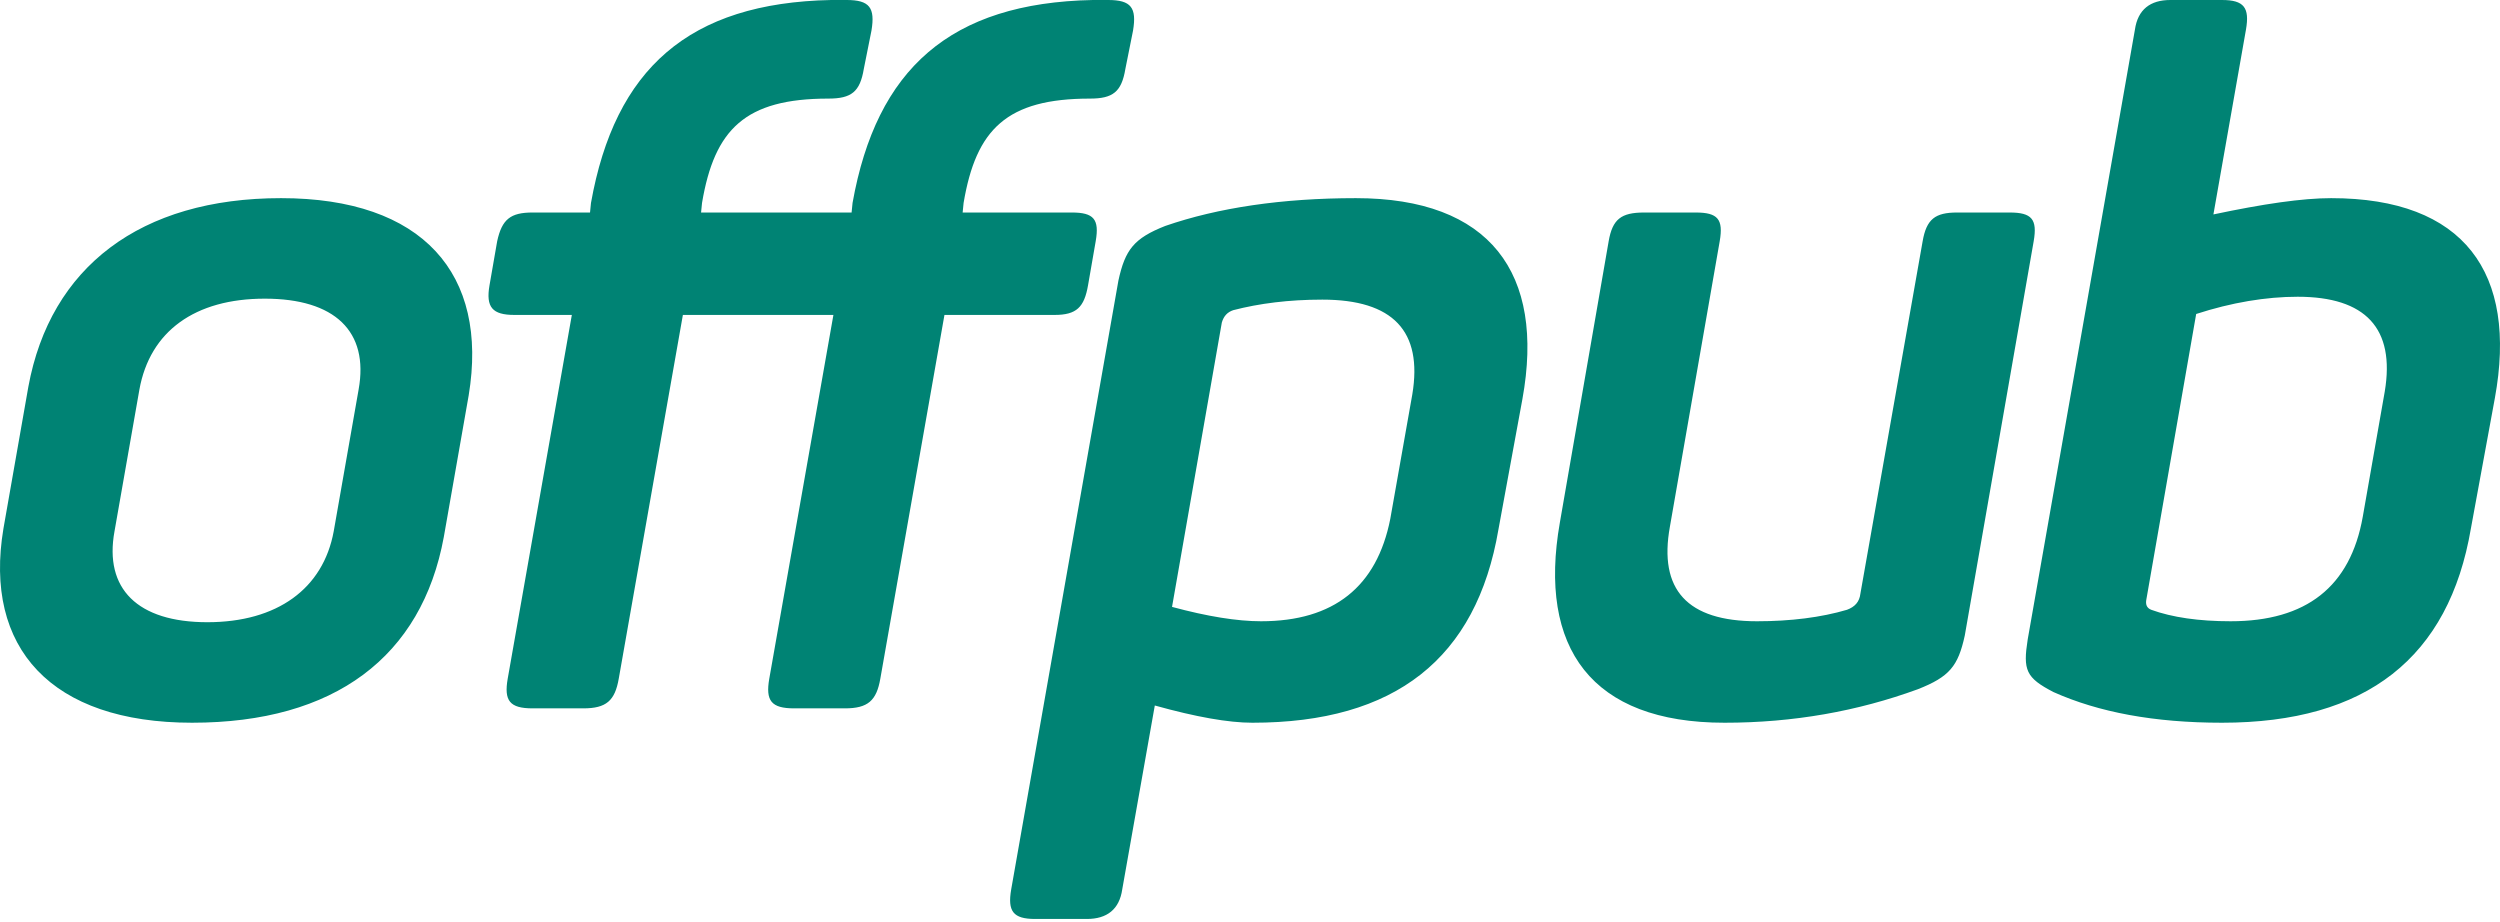
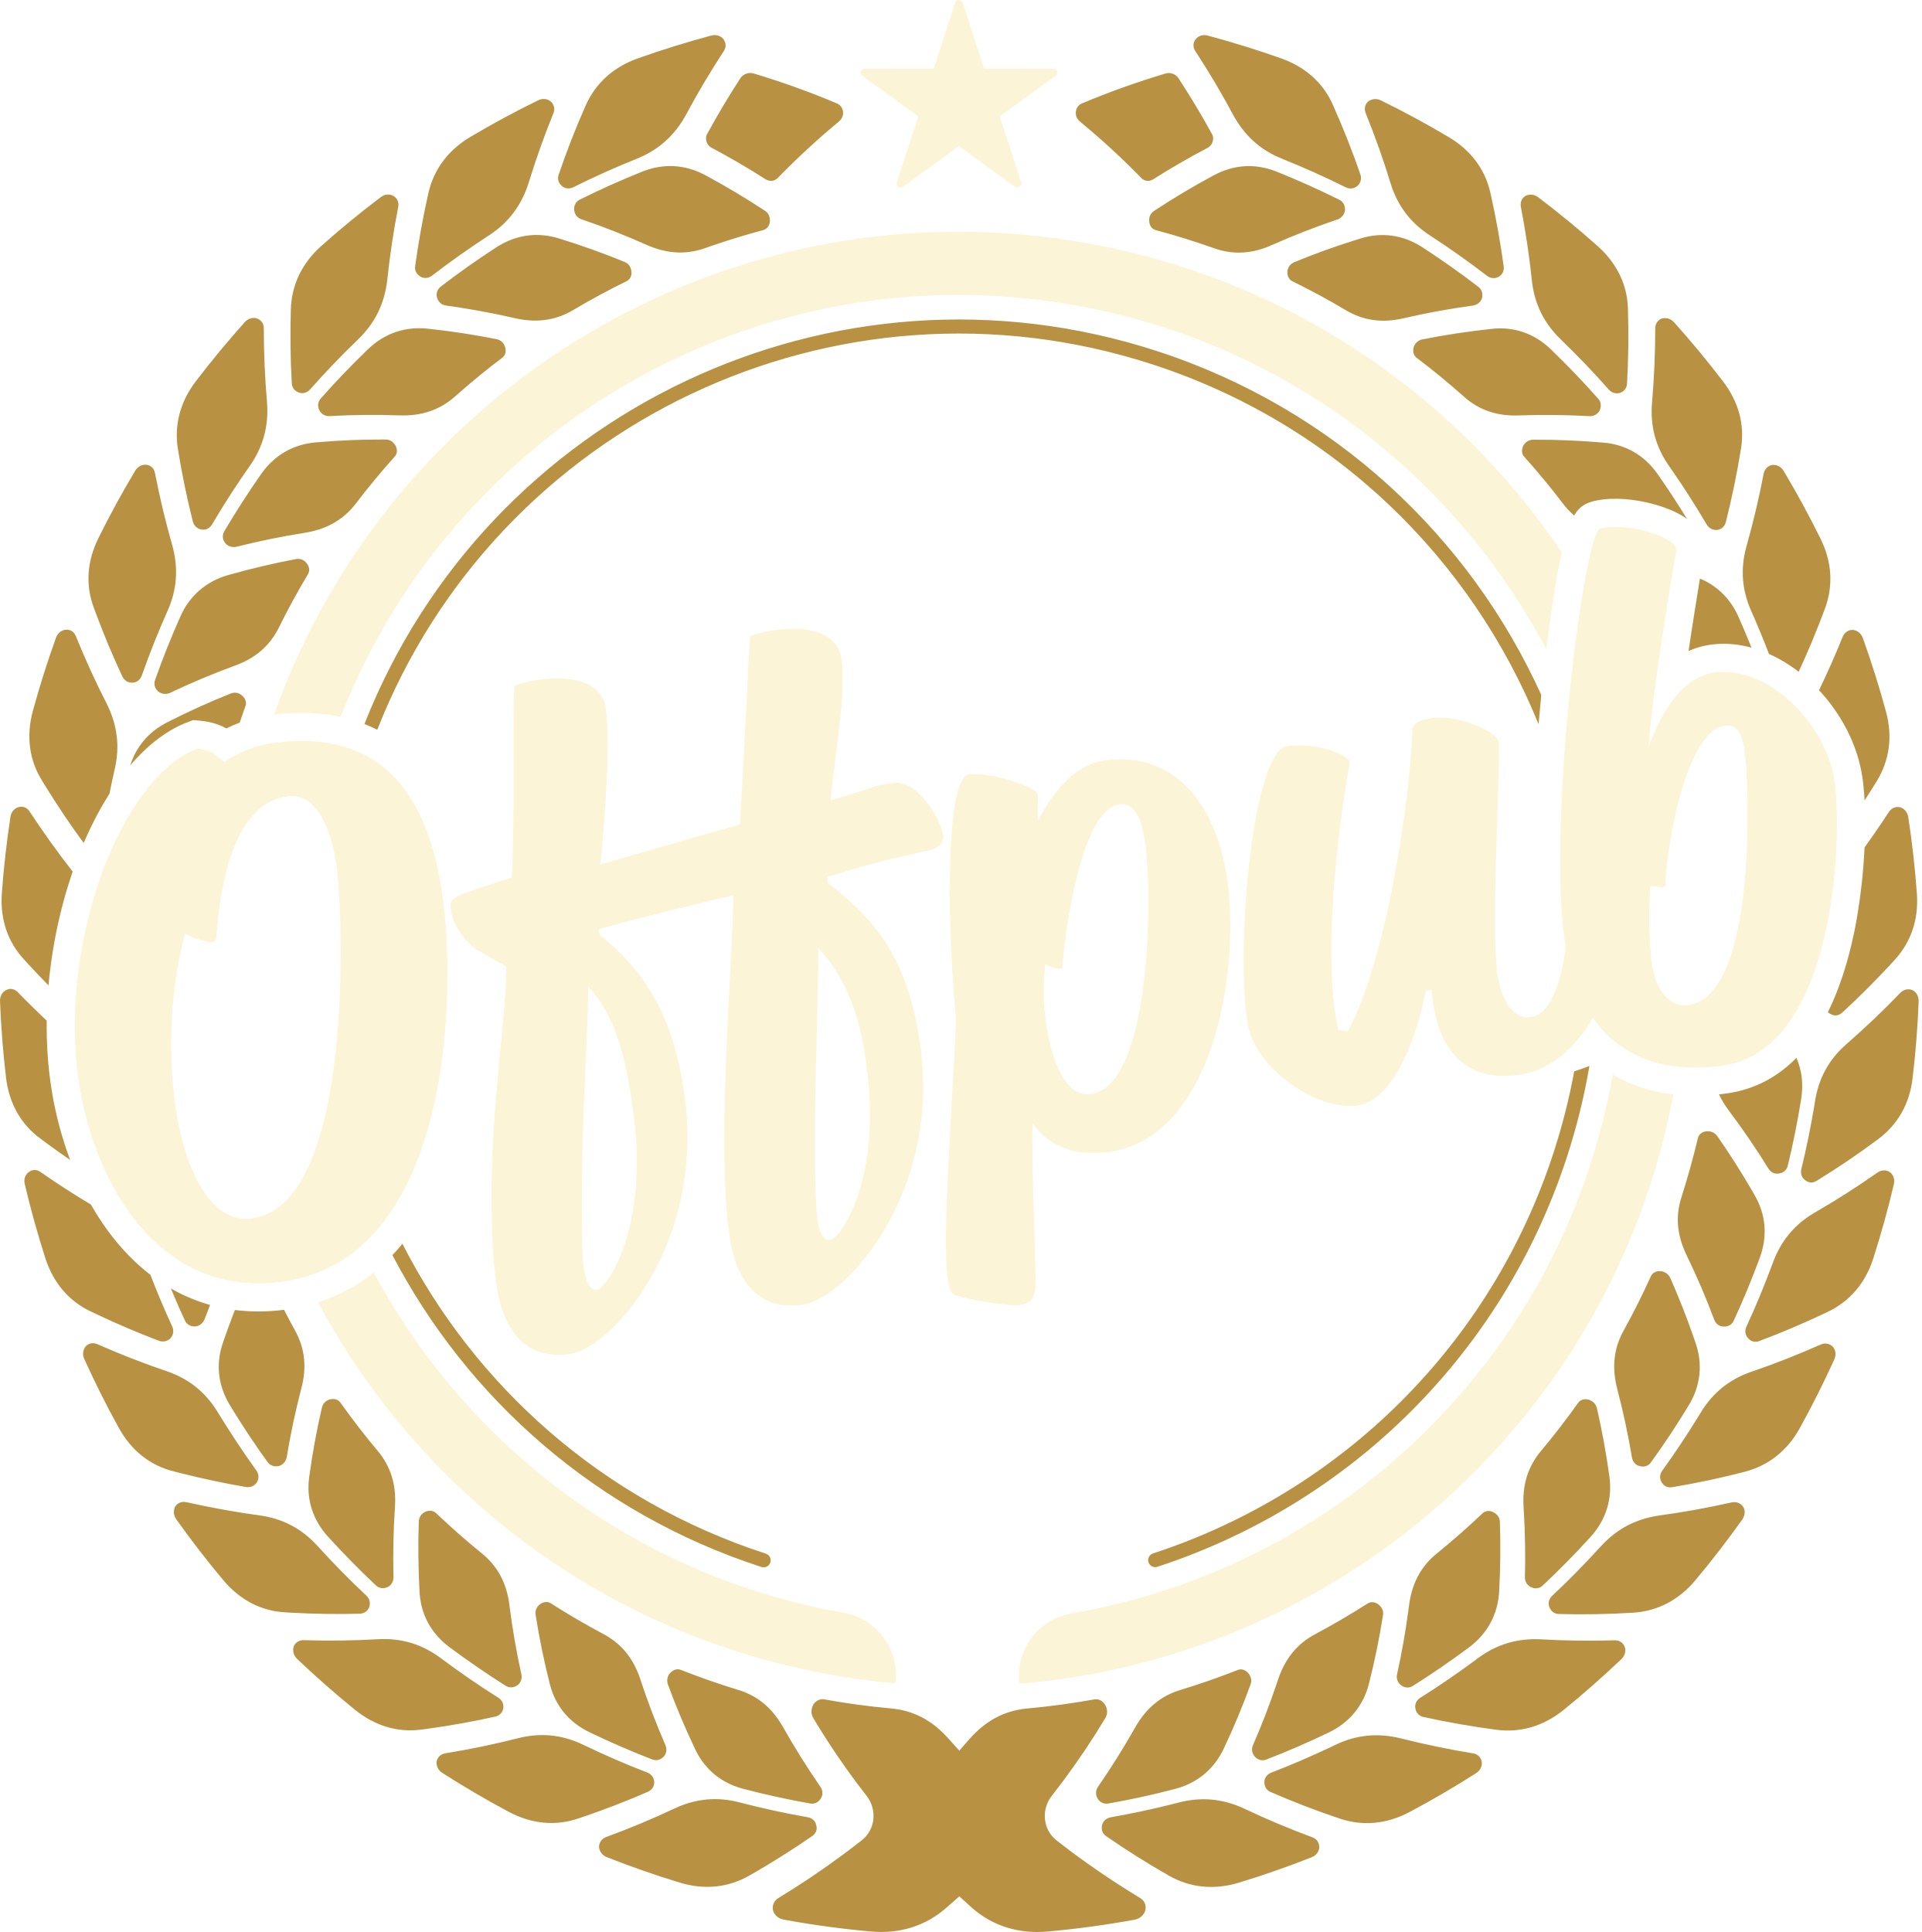
- <svg xmlns="http://www.w3.org/2000/svg" height="258" viewBox="0 0 700 258" width="700">
-   <path d="m757.693 371c-5.629 0-9.113 2.68-9.917 8.309l-30.02 170.736c-1.34 8.577-.536 10.721 7.237 14.742 12.597 5.629 28.143 8.577 47.174 8.577 40.473 0 63.523-18.226 69.688-54.41l6.701-36.452c6.433-35.112-8.577-56.019-45.833-56.019-8.041 0-19.03 1.608-32.968 4.557l9.113-51.73c1.072-6.165-.536-8.309-6.701-8.309zm53.874 144.737c-3.484 19.566-15.814 29.215-36.988 29.215-8.845 0-16.35-1.072-22.247-3.216-1.34-.536-1.608-1.608-1.34-2.948l13.938-79.873c9.917-3.216 19.566-4.825 28.411-4.825 19.03 0 27.339 8.845 24.391 26.535zm-113.578-85.234c-6.165 0-8.577 1.876-9.649 8.041l-17.422 98.636c-.268 2.412-1.608 3.752-3.752 4.557-7.237 2.144-15.814 3.216-25.195 3.216-19.566 0-27.607-8.845-24.391-26.535l13.938-79.873c1.072-6.165-.536-8.041-6.701-8.041h-14.474c-6.433 0-8.845 1.876-9.917 8.041l-13.67 78.801c-6.165 35.112 8.845 56.019 46.101 56.019 19.298 0 37.256-3.216 54.142-9.381 8.845-3.484 11.257-6.433 13.134-15.01l19.298-110.429c1.072-6.165-.536-8.041-6.701-8.041zm-221.695 3.752c-8.845 3.484-11.257 6.701-13.134 15.278l-30.02 170.468c-1.072 6.165.536 8.309 6.701 8.309h14.474c5.629 0 9.113-2.68 9.917-8.309l9.113-51.462c11.525 3.216 20.638 4.825 27.339 4.825 39.937 0 62.719-17.958 68.884-54.142l6.701-36.452c6.433-35.38-9.113-56.287-46.637-56.287-20.638 0-38.597 2.68-53.338 7.773zm62.987 82.018c-3.752 19.03-15.814 28.679-36.184 28.679-6.701 0-15.01-1.34-24.927-4.02l13.938-79.605c.536-1.876 1.608-2.948 3.216-3.484 7.237-1.876 15.546-2.948 24.927-2.948 19.834 0 28.143 8.845 25.195 26.535zm-150.835-85.77.268-2.68c6.701-37.524 27.339-56.019 67.276-56.823h4.289c6.433 0 8.041 2.144 6.969 8.577l-2.144 10.721c-1.072 6.433-3.484 8.309-9.917 8.309-23.319 0-31.896 8.577-35.38 29.215l-.268 2.68h30.556c6.165 0 7.773 1.876 6.701 8.041l-2.144 12.329c-1.072 6.165-3.216 8.309-9.381 8.309h-30.824l-17.958 101.852c-1.072 6.165-3.484 8.309-9.917 8.309h-14.206c-6.433 0-8.041-2.144-6.969-8.309l17.958-101.852h-42.148l-17.958 101.852c-1.072 6.165-3.484 8.309-9.917 8.309h-14.206c-6.433 0-8.041-2.144-6.969-8.309l17.958-101.852h-16.082c-6.165 0-8.041-2.144-6.969-8.309l2.144-12.329c1.34-6.165 3.752-8.041 9.917-8.041h16.082l.268-2.68c6.701-37.524 27.339-56.019 67.276-56.823h4.289c6.433 0 8.041 2.144 6.969 8.577l-2.144 10.721c-1.072 6.433-3.484 8.309-9.917 8.309-23.319 0-31.896 8.577-35.38 29.215l-.268 2.68zm-237.476 88.45c-5.629 33.504 13.402 54.41 52.802 54.41 39.937 0 64.328-18.494 70.492-51.998l6.969-39.669c5.629-34.04-12.866-55.214-52.534-55.214-39.401 0-64.596 19.298-70.76 52.802zm92.471.804c-2.948 16.082-15.814 25.463-35.38 25.463-19.566 0-28.947-9.381-25.999-25.463l6.969-39.669c2.948-16.35 15.546-25.463 35.112-25.463 19.566 0 29.215 9.113 26.267 25.463z" fill="#008374" fill-rule="evenodd" transform="translate(-150 -371)" />
+ <svg xmlns="http://www.w3.org/2000/svg" height="550" viewBox="0 0 547 550" width="547">
+   <g fill="none" fill-rule="evenodd">
+     <path d="m234.61 483.769c6.299 1.144 12.65 2.015 19.022 2.587 6.268.558 11.568 3.281 16.164 8.361l.343.385 2.946 3.272 2.873-3.279c4.575-5.185 9.814-8.014 16.039-8.68l.469-.046c6.378-.579 12.73-1.45 19.029-2.581 1.237-.233 2.394.379 3.093 1.53.718 1.157.772 2.621.08 3.764-3.463 5.777-7.271 11.486-11.394 17.07l-1.037 1.393-2.833 3.698c-2.969 3.798-2.622 9.356 1.168 12.517l.222.18 3.818 2.933c6.318 4.729 12.956 9.205 19.927 13.435 1.264.758 1.836 2.035 1.496 3.492-.353 1.363-1.51 2.414-3.119 2.714-8.194 1.49-16.428 2.614-24.735 3.352-8.177.736-15.511-1.591-21.259-6.55l-.357-.313-3.478-3.153-3.572 3.146c-5.806 5.181-13.269 7.622-21.629 6.857-8.281-.738-16.534-1.876-24.729-3.365-1.616-.299-2.773-1.35-3.113-2.714-.246-1.443.313-2.707 1.59-3.465 6.403-3.911 12.54-8.037 18.38-12.368l1.454-1.087 3.818-2.926c3.935-3.067 4.413-8.612 1.571-12.476l-.168-.221-2.827-3.698c-4.496-6.039-8.62-12.198-12.358-18.457-.685-1.144-.625-2.607.007-3.778.705-1.157 1.942-1.749 3.099-1.53zm119.526 31.08c6.285 2.986 12.79 5.727 19.507 8.214 1.277.466 1.922 1.563 1.91 2.84-.041 1.191-.906 2.321-2.116 2.8-6.817 2.694-13.734 5.121-20.731 7.243-7.083 2.155-13.927 1.457-19.966-1.995-6.199-3.538-12.145-7.283-17.851-11.234-1.064-.732-1.43-1.869-1.171-3.106.259-1.217 1.25-2.042 2.494-2.268 5.824-1.024 11.616-2.257 17.352-3.696l1.91-.487c6.438-1.683 12.544-1.137 18.663 1.689zm-143.516-1.729c6.385 1.669 12.843 3.079 19.348 4.217 1.25.226 2.142 1.031 2.394 2.261.366 1.25-.1 2.368-1.171 3.106-5.7 3.937-11.653 7.682-17.858 11.227-6.039 3.432-12.783 4.157-19.86 1.995-7.004-2.128-13.914-4.543-20.731-7.236-1.317-.519-2.068-1.616-2.215-2.833-.027-1.284.732-2.341 1.896-2.847 6.764-2.481 13.302-5.201 19.621-8.181 6.026-2.84 12.131-3.385 18.576-1.709zm188.058-18.264c6.744 1.709 13.655 3.139 20.718 4.303 1.324.213 2.195 1.157 2.414 2.414.173 1.177-.426 2.448-1.636 3.232-6.132 3.911-12.404 7.589-18.862 11.014-6.505 3.465-13.349 4.117-19.94 1.889-6.777-2.268-13.342-4.802-19.694-7.582-1.191-.505-1.749-1.556-1.749-2.813.013-1.264.831-2.235 1.935-2.667 5.531-2.137 10.997-4.484 16.38-7.017l1.791-.851c5.993-2.9 12.105-3.518 18.643-1.922zm-233.092 1.638.486.231c5.953 2.853 12.012 5.507 18.164 7.868 1.184.472 1.909 1.403 2.01 2.707.012 1.257-.653 2.268-1.843 2.793-5.822 2.548-11.824 4.873-17.994 6.985l-1.687.571c-6.505 2.261-13.349 1.616-19.873-1.849-6.458-3.439-12.763-7.15-18.929-11.087-1.197-.765-1.736-1.989-1.636-3.206.233-1.264 1.184-2.162 2.507-2.374 7.063-1.151 13.98-2.594 20.718-4.31 6.29-1.585 12.246-1.036 18.077 1.672zm189.728-20.228c.805.931 1.104 2.088.692 3.226-2.221 6.112-4.755 12.231-7.629 18.284-2.793 5.899-7.569 9.857-13.907 11.506-6.265 1.643-12.577 3.02-18.942 4.144-1.25.2-2.428-.319-3.053-1.403-.612-1.011-.638-2.281.067-3.319 3.831-5.54 7.349-11.174 10.562-16.86 3.126-5.554 7.349-9.059 12.923-10.748 5.52-1.669 10.974-3.585 16.348-5.693.964-.399 2.108-.073 2.94.865zm-161.494-.885c5.374 2.108 10.821 4.031 16.342 5.7 5.427 1.658 9.492 4.999 12.588 10.307l.249.435c3.212 5.693 6.731 11.313 10.555 16.854.712 1.044.785 2.335.067 3.332-.625 1.084-1.723 1.616-2.973 1.41-6.392-1.131-12.743-2.521-19.015-4.164-6.211-1.606-10.908-5.451-13.65-11.105l-.184-.388c-2.887-6.066-5.447-12.198-7.695-18.31-.346-1.111-.113-2.308.705-3.226.891-.911 1.975-1.257 3.013-.845zm198.587-18.623c.971.758 1.49 1.822 1.297 3.033-1.004 6.425-2.328 12.91-3.977 19.401-1.583 6.345-5.52 11.147-11.433 14-5.84 2.8-11.806 5.401-17.871 7.735-1.077.419-2.354.113-3.173-.825-.818-.858-1.077-2.122-.572-3.279 2.469-5.64 4.648-11.329 6.587-17.013l.523-1.55c2.002-6.052 5.454-10.309 10.602-13.043 5.075-2.7 10.036-5.607 14.885-8.706.931-.605 2.142-.525 3.133.246zm-235.566-.306c4.869 3.113 9.857 6.026 14.965 8.746 5.128 2.74 8.6 6.997 10.522 13.009 2.049 6.199 4.403 12.411 7.097 18.576.499 1.157.319 2.434-.486 3.299-.911.911-2.095 1.257-3.272.791-6.052-2.328-12.005-4.928-17.858-7.748-5.781-2.783-9.668-7.443-11.243-13.53l-.104-.417c-1.649-6.491-2.96-12.983-3.977-19.414-.206-1.197.246-2.308 1.237-3.079 1.051-.718 2.188-.845 3.119-.233zm281.691 10.223c6.95.406 14.007.492 21.177.286 1.324-.04 2.361.718 2.813 1.909.406 1.131.04 2.487-.984 3.478-5.274 5.008-10.728 9.817-16.382 14.406-5.74 4.649-12.311 6.585-19.215 5.667-7.063-.931-14.014-2.148-20.771-3.645-1.27-.286-2.035-1.197-2.255-2.448-.226-1.244.359-2.335 1.377-2.986 5.022-3.155 9.937-6.514 14.724-10.025l1.591-1.176c5.327-3.991 11.207-5.78 17.925-5.467zm-313.458 5.069.433.319c5.294 3.937 10.721 7.702 16.315 11.214 1.077.692 1.61 1.743 1.45 3.04-.219 1.237-1.064 2.095-2.328 2.381-6.213 1.378-12.559 2.521-19.015 3.414l-1.763.237c-6.811.964-13.402-.978-19.128-5.62-5.693-4.609-11.16-9.451-16.468-14.479-1.011-.991-1.31-2.275-.984-3.478.459-1.191 1.57-1.882 2.907-1.849 7.163.219 14.22.133 21.164-.273 6.471-.356 12.206 1.328 17.418 5.095zm300.036-41.257c1.104.552 1.822 1.503 1.862 2.72.226 6.505.166 13.129-.206 19.82-.353 6.525-3.306 11.985-8.54 15.923-5.221 3.871-10.562 7.569-16.069 11.021-.971.625-2.295.565-3.286-.2-.931-.692-1.457-1.862-1.171-3.093 1.335-6.03 2.385-12.026 3.191-17.978l.214-1.622c.784-6.152 3.257-10.911 7.574-14.546l.354-.292c4.463-3.625 8.793-7.429 12.963-11.393.805-.778 1.989-.931 3.113-.359zm-300.966.279c4.19 3.977 8.527 7.815 13.016 11.446 4.41 3.581 6.979 8.272 7.799 14.306l.063.492c.818 6.485 1.942 13.029 3.392 19.587.279 1.237-.153 2.461-1.111 3.159-1.064.718-2.301.831-3.352.146-5.507-3.459-10.848-7.163-16.056-11.034-5.125-3.843-8.049-9.162-8.444-15.434l-.023-.429c-.372-6.698-.432-13.322-.213-19.82.04-1.224.692-2.221 1.809-2.793 1.171-.505 2.301-.406 3.119.372zm372.132-1.749c.599 1.024.499 2.441-.326 3.592-4.237 5.933-8.653 11.699-13.342 17.273-4.729 5.647-10.835 8.819-17.785 9.225-7.103.432-14.147.559-21.07.366-1.297-.033-2.221-.785-2.687-1.955-.466-1.177-.08-2.388.778-3.206 4.809-4.496 9.431-9.225 13.874-14.107 4.483-4.922 9.923-7.795 16.574-8.773 6.884-.924 13.834-2.195 20.811-3.764 1.277-.206 2.481.273 3.173 1.35zm-443.199-1.377c6.997 1.57 13.934 2.833 20.831 3.764 6.598.905 12.012 3.771 16.488 8.7 4.436 4.889 9.072 9.611 13.874 14.12.931.878 1.244 2.022.851 3.266-.452 1.171-1.457 1.862-2.754 1.902-6.3.163-12.689.068-19.14-.275l-1.937-.11c-6.864-.346-12.963-3.498-17.712-9.152-4.702-5.6-9.158-11.393-13.408-17.353-.818-1.157-.851-2.481-.306-3.598.685-1.091 1.902-1.55 3.212-1.264zm399.135-29.185c1.204.326 2.035 1.204 2.361 2.328 1.457 6.332 2.654 12.85 3.572 19.494.898 6.465-.958 12.391-5.361 17.246-4.383 4.809-8.926 9.458-13.661 13.881-.851.811-2.135 1.004-3.266.439-1.064-.492-1.796-1.55-1.756-2.82.165-6.17.061-12.262-.28-18.255l-.099-1.632c-.412-6.358 1.21-11.599 4.955-16.076 3.698-4.403 7.21-8.979 10.555-13.661.638-.924 1.796-1.284 2.98-.944zm-355.298.851c3.352 4.702 6.884 9.298 10.602 13.721 3.643 4.355 5.272 9.441 4.941 15.52l-.032.509c-.439 6.518-.572 13.156-.412 19.887.033 1.257-.612 2.381-1.683 2.873-1.177.505-2.401.379-3.326-.492-4.742-4.443-9.278-9.099-13.655-13.887-4.296-4.751-6.16-10.526-5.355-16.757l.061-.436c.905-6.638 2.108-13.156 3.572-19.488.266-1.191 1.117-2.055 2.308-2.394 1.244-.273 2.328.027 2.98.944zm17.637-45.23c20.696 40.466 56.807 73.057 103.453 88.214 1.051.341 1.625 1.47 1.284 2.52s-1.47 1.625-2.52 1.284c-47.151-15.32-83.773-48.063-105.055-88.785.978-1.032 1.923-2.11 2.837-3.233zm337.916-50.621c-1.472 8.615-3.585 17.23-6.365 25.787-18.195 55.999-61.719 98.825-116.63 116.792-1.05.343-2.179-.229-2.523-1.279-.343-1.05.229-2.179 1.279-2.523 53.709-17.574 96.273-59.456 114.069-114.227 2.482-7.64 4.42-15.326 5.835-23.017l.782-.256.729-.244c1.17-.397 2.116-.743 2.824-1.035zm69.309 79.961c.805.898.971 2.295.399 3.592-3.04 6.664-6.312 13.209-9.857 19.607-3.532 6.372-8.912 10.635-15.67 12.371-6.884 1.789-13.768 3.246-20.612 4.383-1.21.208-2.276-.229-2.911-1.237l-.102-.173c-.678-1.077-.525-2.321.166-3.292 3.484-4.807 6.779-9.759 9.905-14.813l1.036-1.688c3.346-5.533 7.976-9.341 14.025-11.509l.507-.177c6.611-2.261 13.182-4.855 19.774-7.775 1.177-.452 2.481-.219 3.339.712zm-494.013-.738c6.551 2.887 13.129 5.447 19.714 7.682 6.141 2.097 10.834 5.805 14.251 11.248l.282.458c3.439 5.62 7.077 11.147 10.934 16.495.752 1.038.838 2.221.219 3.372-.672 1.064-1.782 1.543-3.02 1.41-6.228-1.064-12.489-2.398-18.782-3.986l-1.889-.484c-6.691-1.649-12.072-5.906-15.643-12.371-3.545-6.398-6.817-12.956-9.837-19.621-.592-1.29-.372-2.601.379-3.578.871-.944 2.162-1.164 3.392-.625zm444.728-20.821.206.01c1.217.106 2.208.798 2.747 1.842 2.408 5.469 4.654 11.111 6.662 16.916l.541 1.587c2.155 6.106 1.47 12.278-1.922 17.878-3.379 5.554-6.95 10.988-10.768 16.242-.665.951-1.909 1.39-3.113 1.044-1.191-.213-2.062-1.191-2.255-2.421-1.131-6.644-2.521-13.142-4.184-19.461-1.573-5.999-1.055-11.318 1.548-16.238l.222-.409c2.793-5.055 5.374-10.223 7.768-15.477.427-.967 1.388-1.537 2.547-1.514zm-391.638 11.014c1.011 1.975 2.056 3.935 3.131 5.876 2.82 5.101 3.419 10.555 1.756 16.654-1.649 6.338-3.04 12.856-4.13 19.514-.259 1.177-1.124 2.148-2.248 2.434-1.27.273-2.441-.1-3.179-1.117-3.811-5.261-7.396-10.688-10.755-16.235-3.315-5.486-4.045-11.512-2.058-17.475l.143-.416c.848-2.485 1.736-4.943 2.662-7.37l.702-1.814.838.1.357.039.783.076.812.066.759.05.565.03c1.01.049 2.03.068 3.06.059l.966-.017.303-.009.942-.038.501-.027.753-.048.85-.066.749-.069.771-.081zm457.204-39.138c.944.732 1.403 2.075 1.058 3.452-1.663 7.13-3.651 14.18-5.873 21.15-2.275 7.03-6.704 12.158-13.003 15.158-6.432 3.073-12.896 5.826-19.394 8.267-1.153.428-2.264.218-3.085-.665l-.134-.153c-.865-.918-.978-2.175-.479-3.252 2.78-5.986 5.281-12.105 7.569-18.29 2.239-6.083 6.04-10.705 11.555-14.002l.464-.272c6.026-3.492 12.025-7.309 17.911-11.446 1.077-.658 2.381-.685 3.412.053zm-526.503-.08c4.722 3.294 9.509 6.391 14.342 9.272l.551.954.491.825.493.807.527.84.553.855.531.799.573.837.546.775.543.751.535.72.635.83.244.312.572.717.455.557.479.573c.909 1.075 1.843 2.108 2.799 3.1l.229.236c.489.501.983.991 1.484 1.47l.88.825.277.253.366.329c.376.335.755.665 1.138.988l.785.652.685.549.544.423c1.909 4.951 3.965 9.855 6.196 14.677.525 1.151.386 2.335-.432 3.345-.871.905-2.049 1.177-3.232.811-5.957-2.262-11.902-4.786-17.821-7.589l-1.614-.771c-6.245-2.907-10.708-8.128-12.989-15.164-2.241-6.977-4.203-14.02-5.873-21.15-.315-1.304.098-2.495.946-3.228l.145-.118c1.011-.865 2.321-.831 3.419-.06zm477.239-10.329c3.398 4.861 6.637 9.926 9.706 15.194l.916 1.587c3.299 5.567 3.811 11.759 1.563 17.911-2.248 6.086-4.716 12.105-7.456 17.998-.472 1.064-1.603 1.729-2.853 1.63-1.204.013-2.241-.778-2.68-1.962-2.354-6.299-4.975-12.398-7.822-18.27-2.705-5.591-3.257-10.836-1.624-16.212l.141-.448c1.756-5.507 3.312-11.074 4.649-16.694.246-1.077 1.144-1.862 2.394-2.002 1.23-.126 2.335.353 3.066 1.27zm-440.144 43.474.408.231.929.508.432.228.497.256.614.306.714.343.087.041c.908.425 1.828.821 2.76 1.189l.905.347.765.277.686.236.875.285.676.208.803.233c-.547 1.38-1.081 2.772-1.602 4.174-.479 1.097-1.503 1.876-2.674 1.949-1.297.027-2.374-.565-2.893-1.703-1.093-2.357-2.144-4.734-3.156-7.128zm495.833-84.897c1.064.532 1.749 1.769 1.703 3.186-.286 7.29-.845 14.586-1.729 21.849-.851 7.329-4.237 13.209-9.797 17.359-5.74 4.27-11.56 8.214-17.472 11.839-1.033.655-2.168.666-3.139-.042l-.16-.125c-1.031-.732-1.377-1.955-1.104-3.106 1.395-5.77 2.606-11.595 3.591-17.454l.32-1.954c1.01-6.398 3.849-11.668 8.646-15.956l.393-.346c5.261-4.596 10.396-9.478 15.377-14.652.931-.858 2.215-1.124 3.372-.599zm-33.089 19.23c1.558 3.577 2.021 7.534 1.35 11.697-1.004 6.405-2.295 12.783-3.831 19.095-.273 1.131-1.257 2.002-2.481 2.142-1.197.253-2.348-.333-3.013-1.397-3.545-5.74-7.29-11.207-11.214-16.435-1.164-1.551-2.115-3.109-2.855-4.69l.847-.096.731-.092.677-.092c.438-.062.872-.131 1.302-.207.472-.084.939-.177 1.401-.279l.466-.106.748-.185.568-.152.592-.17.591-.182.793-.263.557-.198.823-.314.707-.29.494-.215.399-.18.517-.243.652-.323.749-.394.442-.244.644-.372.563-.341.678-.431.617-.413.389-.27.742-.538.485-.368.456-.359.446-.362.587-.496.485-.426.558-.509.528-.501.276-.269c.178-.176.355-.353.531-.533zm-506.31-18.658c2.697 2.776 5.437 5.469 8.215 8.077-.006.511-.01 1.021-.01 1.531l.002.889c.006.876.021 1.751.046 2.624.057 2.017.164 4.025.323 6.018l.129 1.492c.075.805.159 1.608.251 2.407.1.871.211 1.738.333 2.602.061.435.125.869.191 1.302l.147.93.168 1.008.125.714.291 1.56.198.991.233 1.111c.293 1.359.612 2.71.957 4.05l.396 1.493.257.922c.355 1.254.733 2.498 1.133 3.73l.439 1.32.312.902.396 1.106.358.966c-2.271-1.555-4.527-3.158-6.764-4.811l-1.674-1.249c-5.56-4.05-8.946-10.023-9.817-17.366-.865-7.263-1.43-14.552-1.716-21.842-.033-1.317.645-2.554 1.716-3.079 1.151-.638 2.434-.372 3.365.599zm535.874-52.65c1.157.326 2.055 1.41 2.275 2.807 1.104 7.23 1.922 14.493 2.454 21.782.525 7.369-1.676 13.768-6.352 18.889-4.815 5.268-9.777 10.243-14.872 14.938-.914.838-2.03 1.061-3.107.556l-.179-.091c-.322-.146-.598-.339-.828-.567l.451-.927.307-.653.539-1.188.304-.697.326-.769.223-.541.358-.89.353-.91c.362-.949.711-1.917 1.048-2.904l.413-1.236.245-.761.314-1.009c.162-.531.321-1.067.477-1.607l.342-1.214.222-.82.264-1.006c.148-.573.292-1.151.432-1.734.194-.802.38-1.613.559-2.432l.263-1.234.21-1.033.285-1.472.184-1.003.244-1.395.196-1.184c.431-2.675.793-5.386 1.087-8.086l.191-1.857c.185-1.897.336-3.783.454-5.643l.056-.928.071-1.323.022-.448c2.389-3.304 4.713-6.698 6.986-10.18.738-1.024 1.935-1.53 3.179-1.23zm-532.522 1.21c3.911 5.946 7.986 11.649 12.258 17.083l-.145.422c-.38 1.113-.747 2.238-1.1 3.373l-.326 1.064-.361 1.219-.322 1.123-.239.858-.216.797-.18.679c-.368 1.401-.715 2.813-1.04 4.236l-.268 1.194-.254 1.183-.134.643-.241 1.201-.16.826-.389 2.135-.217 1.281-.144.89c-.254 1.607-.48 3.222-.678 4.841l-.204 1.763-.129 1.234-.136 1.439c-1.878-1.908-3.736-3.858-5.572-5.85l-1.373-1.502c-4.682-5.022-6.871-11.526-6.338-18.882.519-7.29 1.357-14.559 2.454-21.789.206-1.304 1.104-2.388 2.261-2.707 1.27-.399 2.461.113 3.192 1.244zm13.162-49.929c2.694 6.644 5.62 13.076 8.799 19.261 3 6.019 3.758 12.025 2.281 18.51-.539 2.346-1.043 4.702-1.512 7.066-.567.891-1.123 1.803-1.668 2.734l-.651 1.132-.468.836-.568 1.043-.581 1.1-.53 1.033-.631 1.27-.507 1.053-.475 1.014-.352.769c-.306.676-.606 1.358-.901 2.046l-.135-.159c-3.768-5.133-7.368-10.496-10.811-16.078l-.935-1.528c-3.638-5.833-4.529-12.644-2.607-19.78 1.929-7.07 4.137-14.054 6.618-20.937.446-1.237 1.536-2.122 2.734-2.215 1.317-.153 2.394.579 2.9 1.829zm505.925-1.789c1.23.186 2.295.984 2.773 2.315 2.468 6.89 4.676 13.861 6.585 20.924 1.935 7.143 1.018 13.854-2.607 19.8-1.145 1.86-2.304 3.698-3.479 5.511-.033-.593-.07-1.174-.112-1.742-.065-.883-.141-1.736-.229-2.555l-.093-.827c-.05-.418-.103-.826-.159-1.224-.041-.295-.086-.589-.134-.883-.08-.489-.17-.977-.268-1.463l-.189-.882-.14-.6-.191-.759-.144-.535c-.097-.352-.199-.704-.305-1.054-.08-.264-.162-.527-.247-.789l-.192-.579-.213-.612-.296-.806-.249-.645-.166-.414-.252-.608-.292-.675-.287-.636-.263-.562-.273-.564-.249-.499-.306-.593-.35-.655-.36-.65-.425-.738-.6-.995-.484-.766-.333-.509-.453-.672-.448-.642-.204-.286c-.183-.254-.367-.505-.554-.755l-.309-.409-.313-.405c-.109-.14-.219-.279-.329-.417l-.522-.643-.656-.778-.331-.381-.524-.587-.529-.574c2.417-4.981 4.679-10.106 6.796-15.363.545-1.144 1.63-1.882 2.907-1.816zm-458.763 18.576.167.147c.958.791 1.317 1.935.958 2.913-.573 1.586-1.125 3.177-1.659 4.775l-.398.153-.65.259-.482.201-.684.297-.682.31-.673.32-.223.11-.245-.138-.368-.195c-1.853-.953-3.899-1.541-6.439-1.828l-.515-.053-1.873-.177-1.755.676-.783.315-.333.142-.56.249-.265.123-.396.189-.351.173-.472.242-.721.387-.328.184-.467.27-.298.177-.377.23c-.308.191-.614.387-.919.589l-.618.418-.661.466-.323.235-.498.373-.668.518-.284.227-.447.365-.282.235-.388.33-.301.262-.505.449-.619.568c-.358.334-.714.676-1.067 1.026l-.538.54-.4.412-.741.787-.589.647-.744.846-.228.266c1.734-5.464 5.334-9.622 10.573-12.292 5.959-3.04 11.992-5.766 18.031-8.174 1.07-.426 2.182-.286 3.085.459zm260.49-97.983c50.628 16.45 89.117 52.987 109.51 97.92-.281 2.796-.541 5.573-.778 8.324l-.008-.019c-19.067-46.976-57.969-85.527-109.96-102.42-90.02-29.249-186.459 17.097-220.619 104.035-1.177-.603-2.392-1.152-3.643-1.644 34.984-88.778 133.518-136.081 225.499-106.195zm-242.07 60.296.136.176c.791.951.905 2.142.372 3.046-2.96 4.955-5.74 10.023-8.287 15.204-2.587 5.228-6.731 8.806-12.69 10.921-6.139 2.261-12.291 4.829-18.383 7.729-1.111.459-2.401.306-3.286-.452-.978-.811-1.31-2.068-.898-3.252 2.162-6.126 4.576-12.151 7.21-18.091 2.64-5.913 7.329-9.983 13.601-11.772 6.452-1.829 12.89-3.345 19.288-4.556 1.127-.219 2.189.145 2.936 1.048zm-45.731-27.902.188.016c1.31.1 2.235 1.031 2.481 2.341 1.37 7.03 3.013 13.907 4.928 20.592 1.789 6.485 1.35 12.61-1.33 18.61-2.687 6.013-5.128 12.158-7.323 18.383-.432 1.204-1.377 2.035-2.64 2.095-1.257.06-2.288-.572-2.873-1.663-2.713-5.774-5.208-11.721-7.506-17.866l-.622-1.681c-2.448-6.418-2.029-13.289 1.257-19.913 3.239-6.565 6.757-12.983 10.509-19.261.636-1.059 1.798-1.711 2.931-1.653zm466.307 1.766c3.758 6.292 7.263 12.717 10.495 19.281 3.279 6.624 3.665 13.382 1.264 19.913-2.267 6.089-4.716 11.991-7.371 17.73l-.111.238c-.231-.177-.462-.352-.696-.524l-.555-.403-.667-.467-.706-.475-.638-.413-.56-.349-.6-.36-.741-.426-.698-.383-.714-.374-.531-.266-.843-.402-.511-.232c-1.566-4.105-3.246-8.17-5.036-12.189-2.634-5.921-3.121-11.88-1.46-18.085l.143-.518c1.882-6.718 3.538-13.615 4.875-20.678.313-1.237 1.23-2.148 2.507-2.341 1.23-.053 2.441.512 3.153 1.723zm-23.83 30.645c4.932 2.038 8.695 5.759 10.973 10.877 1.296 2.902 2.53 5.831 3.705 8.784l-.427-.114-.575-.143-.595-.137-.723-.15-.496-.093-.317-.055-.626-.098-.56-.076-.565-.066-.608-.059-.619-.046-.437-.025-.475-.019-.594-.013-.449-.001-.594.01-.26.008-.477.022-.597.039-.12.009c-.321.026-.643.058-.965.096l-.584.075-.398.059-.592.101c-1.572.288-3.079.729-4.523 1.318l-.539.228-.202.09.676-4.482.414-2.694.651-4.16 1.372-8.527zm-374.122-39.591c1.224 0 2.201.678 2.8 1.769.599 1.097.479 2.295-.213 3.059-3.871 4.317-7.569 8.773-11.067 13.369-3.538 4.629-8.294 7.363-14.592 8.367-6.465 1.011-12.963 2.341-19.488 3.984-1.184.239-2.401-.16-3.133-1.091-.805-.964-.898-2.255-.253-3.345 3.279-5.56 6.791-11.007 10.489-16.302 3.784-5.367 9.145-8.48 15.67-9.006 6.678-.585 13.275-.838 19.787-.805zm366.765-33.368c4.882 5.434 9.544 11.081 13.974 16.887 4.383 5.742 6.14 12.222 5.103 18.855l-.075.452c-1.131 7.03-2.567 13.927-4.27 20.645-.313 1.257-1.21 2.082-2.454 2.275-1.304.086-2.368-.459-2.993-1.556-3.029-5.112-6.225-10.132-9.588-15.022l-1.127-1.625c-3.818-5.441-5.414-11.38-4.849-18.004.585-6.937.911-13.987.911-21.15 0-1.344.718-2.421 1.935-2.853 1.21-.286 2.494.047 3.432 1.097zm-403.465-1.111c1.204.419 1.995 1.423 1.995 2.767 0 7.163.313 14.22.918 21.15.512 6.704-1.097 12.637-4.915 18.084-3.4 4.831-6.628 9.796-9.673 14.867l-1.008 1.694c-.632 1.111-1.736 1.743-2.986 1.55-1.257-.193-2.135-1.004-2.507-2.188-1.703-6.718-3.133-13.608-4.27-20.645-1.124-6.871.612-13.508 5.088-19.374 4.443-5.82 9.099-11.446 13.987-16.894.891-.978 2.241-1.383 3.372-1.011zm383.16 35.35c6.471.486 11.832 3.592 15.617 8.959 2.913 4.171 5.711 8.436 8.375 12.786l-.374-.262-.471-.312-.414-.259-.311-.187c-2.129-1.259-4.759-2.313-7.638-3.117-5.632-1.574-11.686-2.097-16.525-1.124l-.496.106-.646.156c-.675.176-1.274.396-1.81.659-.082.04-.162.081-.241.123-.794.423-1.447.946-2.01 1.562-.153.167-.299.341-.439.522-.13.168-.251.334-.368.505-.139.204-.274.416-.404.635-1.142-.977-2.188-2.093-3.145-3.347-3.505-4.603-7.196-9.072-11.054-13.369-.765-.838-.818-1.969-.273-3.133.599-1.084 1.623-1.716 2.84-1.716 6.511-.033 13.122.239 19.787.811zm-14.759-26.538c4.676 4.516 9.172 9.205 13.475 14.074.831.944.918 2.182.386 3.339-.532 1.051-1.676 1.669-2.92 1.603-6.718-.379-13.369-.432-19.9-.213-6.318.279-11.513-1.503-15.849-5.381-4.33-3.858-8.793-7.529-13.408-11.014-.898-.685-1.157-1.782-.858-3.013.386-1.191 1.277-1.989 2.468-2.228 6.392-1.277 12.93-2.261 19.594-2.986 6.432-.745 12.298 1.27 17.013 5.82zm-319.689-5.88c6.664.712 13.209 1.709 19.587 2.986 1.197.239 2.029 1.097 2.394 2.288.372 1.171.04 2.328-.785 2.966-4.109 3.098-8.097 6.338-11.959 9.715l-1.443 1.273c-4.356 3.891-9.558 5.673-15.943 5.447-6.518-.233-13.156-.173-19.887.206-1.244.073-2.328-.625-2.867-1.663-.592-1.104-.432-2.408.399-3.345 4.29-4.855 8.753-9.511 13.415-14 4.722-4.556 10.588-6.571 17.087-5.873zm316.077-37.419c5.82 4.423 11.493 9.052 16.94 13.921 5.385 4.819 8.34 10.833 8.587 17.533l.013.458c.219 7.123.133 14.147-.259 21.077-.067 1.304-.791 2.275-1.962 2.687-1.27.353-2.394.013-3.246-.944-4.363-4.942-8.939-9.717-13.694-14.293-4.646-4.504-7.347-9.839-8.127-16.226l-.061-.535c-.725-6.91-1.776-13.907-3.126-20.924-.259-1.33.246-2.534 1.35-3.173 1.131-.519 2.454-.432 3.585.419zm-325.961-.426c1.111.638 1.696 1.789 1.437 3.113-1.363 7.023-2.401 14-3.133 20.911-.778 6.691-3.485 12.211-8.267 16.834-4.729 4.549-9.292 9.292-13.641 14.213-.845.958-2.035 1.37-3.232.951-1.184-.426-1.962-1.33-2.029-2.627-.392-6.924-.486-13.947-.266-21.077.206-6.957 3.173-13.136 8.68-18.044 5.467-4.869 11.121-9.504 16.953-13.914 1.038-.798 2.441-.944 3.498-.359zm293.005 14.679c5.447 3.532 10.755 7.29 15.916 11.247.998.758 1.324 1.949 1.024 3.199-.339 1.124-1.33 1.955-2.574 2.128-6.671.918-13.196 2.102-19.561 3.578-6.159 1.477-11.586.725-16.594-2.241-4.968-2.966-10.063-5.707-15.244-8.254-.998-.492-1.483-1.516-1.417-2.78.146-1.244.871-2.208 2.002-2.667 5.511-2.28 11.191-4.331 17.043-6.174l1.6-.497c6.152-1.975 12.298-1.104 17.805 2.461zm-245.743-2.507c6.405 1.969 12.617 4.197 18.65 6.684 1.131.452 1.769 1.457 1.909 2.7.14 1.224-.406 2.288-1.337 2.74-5.201 2.534-10.263 5.288-15.251 8.241-5.008 2.973-10.449 3.725-16.668 2.295-6.365-1.477-12.876-2.66-19.554-3.592-1.25-.16-2.182-1.058-2.501-2.182-.379-1.197.02-2.428 1.038-3.199 5.115-3.937 10.402-7.675 15.823-11.187 5.507-3.565 11.653-4.443 17.891-2.501zm233.924-39.314c6.571 3.206 13.003 6.704 19.275 10.429 6.224 3.687 10.279 9.047 11.811 15.575l.101.447c1.576 6.957 2.807 13.887 3.751 20.745.173 1.297-.346 2.381-1.423 3.026-1.171.572-2.341.466-3.352-.319-5.248-4.024-10.628-7.842-16.162-11.433-5.594-3.618-9.311-8.52-11.26-14.878-2.029-6.651-4.39-13.315-7.077-19.953-.499-1.244-.239-2.521.725-3.365 1.011-.725 2.328-.905 3.612-.273zm-236.371.273c.951.845 1.31 2.082.811 3.326-2.694 6.624-5.048 13.302-7.097 19.94-1.988 6.243-5.54 11.054-10.895 14.637l-.438.288c-5.507 3.578-10.881 7.383-16.082 11.373-1.011.778-2.268.958-3.359.313-1.084-.645-1.676-1.683-1.51-2.953.958-6.871 2.188-13.794 3.764-20.751 1.53-6.784 5.627-12.311 11.985-16.069 6.292-3.731 12.723-7.216 19.315-10.429 1.171-.579 2.581-.439 3.505.326zm206.741 20.026c6.026 2.421 11.965 5.088 17.772 7.975 1.131.565 1.676 1.676 1.623 2.96-.106 1.164-.938 2.175-2.042 2.621-6.392 2.162-12.597 4.569-18.59 7.236-5.585 2.55-10.924 2.908-16.256 1.125l-.444-.154c-5.434-1.935-10.954-3.651-16.528-5.141-1.03-.27-1.687-1.104-1.835-2.238l-.021-.203c-.166-1.264.353-2.354 1.363-3.02 5.427-3.592 11.107-6.984 17.007-10.143 5.753-3.099 11.872-3.459 17.951-1.018zm-162.698.991c5.906 3.166 11.586 6.565 17.013 10.149 1.018.658 1.45 1.776 1.357 3.013-.1 1.237-.838 2.182-1.929 2.468-4.931 1.324-9.824 2.817-14.654 4.482l-1.808.633c-5.48 1.955-10.961 1.636-16.781-.944-5.959-2.674-12.138-5.108-18.51-7.27-1.184-.412-1.929-1.47-2.022-2.627-.14-1.244.486-2.394 1.53-2.92 5.813-2.9 11.739-5.554 17.765-7.975 6.079-2.441 12.291-2.115 18.038.991zm143.031-39.747c7.063 1.896 14.067 4.064 20.964 6.518 6.796 2.426 11.818 6.899 14.574 13.028l.184.42c2.907 6.538 5.507 13.103 7.762 19.674.333 1.191.033 2.354-.918 3.206-1.031.791-2.208.898-3.352.319-5.906-2.94-11.939-5.647-18.064-8.101-6.172-2.487-10.655-6.545-13.901-12.437-3.266-6.152-6.877-12.225-10.795-18.224-.732-1.124-.718-2.421.153-3.425.752-.924 2.015-1.344 3.392-.978zm-137.923.951c.785 1.031.898 2.301.166 3.425-3.917 6.006-7.522 12.078-10.808 18.211-3.226 5.899-7.808 9.99-13.987 12.477-6.132 2.454-12.158 5.161-18.058 8.101-1.064.532-2.328.472-3.272-.372-.944-.838-1.33-1.969-.905-3.186 2.235-6.571 4.775-13.122 7.669-19.654 2.807-6.372 7.888-10.981 14.852-13.462 6.884-2.441 13.834-4.609 20.878-6.491 1.363-.366 2.727.033 3.465.951zm129.529 11.101c3.419 5.234 6.598 10.522 9.524 15.849.452.712.499 1.496.259 2.275-.259.858-.718 1.39-1.496 1.809-5.327 2.8-10.449 5.78-15.404 8.906-1.137.732-2.494.612-3.405-.346-5.441-5.587-11.307-10.994-17.565-16.149-.805-.752-1.217-1.723-1.064-2.8.146-1.077.791-1.896 1.782-2.308 7.595-3.192 15.51-6.039 23.704-8.48 1.39-.419 2.86.1 3.665 1.244zm-120.863-1.264c8.174 2.461 16.056 5.301 23.618 8.5.971.412 1.643 1.23 1.796 2.308.146 1.077-.273 2.049-1.084 2.8-5.775 4.786-11.216 9.779-16.31 14.931l-1.169 1.192c-.898.971-2.328 1.104-3.485.372-4.908-3.133-10.03-6.126-15.317-8.932-.791-.426-1.217-.951-1.49-1.809-.233-.785-.2-1.563.259-2.261 2.893-5.327 6.039-10.615 9.438-15.836.811-1.144 2.368-1.689 3.745-1.264z" fill="#b99142" />
+     <path d="m459.117 305.883c5.068 3.046 10.86 4.951 17.256 5.688-17.662 93.263-95.559 160.273-186.179 167.764-1.2-9.397 5.122-18.163 14.477-19.948l2.665-.476c76.096-14.056 136.744-73.492 151.362-150.746zm-352.734 56.352c26.183 48.808 73.467 85.681 132.019 96.571l1.778.322.331.062c9.352 1.827 15.637 10.628 14.388 20.024-5.926-.521-11.878-1.307-17.845-2.359-65.019-11.465-117.561-52.115-146.529-106.102 5.797-1.852 10.996-4.659 15.623-8.328zm119.764-183.218c7.581.084 12.613 2.885 13.407 8.534 1.38 9.822-1.778 26.619-3.126 40.299l3.323-.947.913-.27 1.283-.388.863-.267.856-.271c5.417-1.736 5.189-2.057 10.665-2.826 6.873-.966 13.28 10.099 14.121 14.696l.058.363.015.18.003.122-.004.145-.013.168c-.103.999-.772 2.799-4.118 3.556l-10.553 2.392-1.546.37-1.597.397-.965.248-1.354.358c-2.448.656-5.339 1.482-9.202 2.641l-3.771 1.143.225 1.604c15.374 11.944 23.134 23.526 26.346 46.378 5.86 41.694-20.947 72.035-33.575 73.809-.994.14-1.951.214-2.87.226l-.343.001c-10.349-.045-15.888-8.141-17.554-19.998-.697-4.961-1.152-10.643-1.3-16.584l-.091-4.316c-.487-27.966 2.436-60.883 2.498-75.942l-6.45 1.552-5.31 1.295-4.973 1.228-4.154 1.039-3.068.776c-4.39 1.117-8.576 2.21-12.263 3.214l-2.077.571.225 1.604c15.402 12.144 21.552 26.815 24.2 45.657 5.86 41.694-20.345 71.95-32.773 73.697-.994.14-1.951.214-2.87.227h-.343c-10.349-.045-15.888-8.141-17.554-19.998-.761-5.412-1.233-11.683-1.333-18.21-.835-28.819 4.026-56.463 4.142-71.561l.002-.77-7.776-4.426c-3.774-2.127-7.369-7.345-7.904-11.154l-.195-1.346-.025-.248c-.219-2.601 1.46-2.979 17.448-8.186l.097-1.988.077-1.871.045-1.258.059-1.921.065-2.65c.359-16.743-.161-36.553.382-44.786l.446-.181.247-.094.313-.113.601-.204c1.181-.384 2.95-.867 5.096-1.168 10.824-1.521 18.347 1.101 19.333 8.117 1.38 9.822-.184 30.687-1.532 44.368l3.523-.985 3.642-1.034 8.138-2.34 11.919-3.442 6.136-1.749c2.354-.664 4.503-1.26 6.345-1.753l.375-6.126.41-7.323.647-12.5.847-16.852c.23-4.43.438-8.167.62-10.753l.446-.181.545-.201.386-.133.472-.153.533-.162c1.126-.33 2.602-.687 4.32-.929 1.968-.277 3.827-.417 5.557-.417zm123.445 72.994c3.174 26.945-5.03 71.842-33.694 75.87-1.494.21-2.917.321-4.271.34l-.449.003c-7.887-.01-13.408-3.195-17.07-8.208l-.205-.286-.016 2.222-.001 2.243.013 2.274.033 2.943c.203 14.661.986 31.171.81 37.011-.411 4.35-2.215 4.604-4.191 5.086-.189.044-.456.07-.788.08l-.207.004h-.222c-3.753-.031-13.339-1.565-17.213-2.833l-.371-.127c-4.864-1.156-1.368-40.281.436-78.35l-.22-2.299-.137-1.536c-2.199-25.388-2.633-65.04 4.036-65.977 6.014-.845 19.515 3.594 19.625 5.827-.063 2.462-.126 4.924.012 7.357 4.974-9.693 11.43-16.12 18.847-17.162 21.649-3.043 32.772 15.018 35.245 35.52zm-182.16 28.872.007 1.156c-.005 11.879-2.087 38.574-1.725 62.248-.126 4.924-.111 10.849.337 15.488l.066.623c.474 4.09 1.621 6.831 3.551 6.821l.143-.006.146-.016c2.606-.366 14.064-16.285 10.728-47.296l-.403-3.211-.22-1.658-.233-1.673-.167-1.135-.173-1.129c-1.666-10.595-4.686-22.723-12.055-30.214zm-41.535-26.444.113.786c3.747 26.66 3.001 102.805-45.508 109.623-2.117.297-4.174.458-6.172.49l-.994.005c-30.668-.159-47.166-30.749-51.043-58.339-5.465-38.887 12.103-85.509 33.821-93.876 4.35.411 5.378 1.902 7.692 3.825l.418-.28.586-.371.354-.215.415-.244.479-.273.529-.29c2.488-1.34 6.408-3.093 10.771-3.706 32.942-4.63 44.726 16.954 48.539 42.865zm107.058 15.6.01 1.23-.001 1.69-.016 1.983-.044 2.909-.104 4.838c-.304 12.655-.907 30.116-.784 47.579l.064 4.621.031 1.723.04 1.729c.07 2.589.185 5.139.402 7.387l.096.899.072.556c.481 3.46 1.468 5.816 3.389 5.793l.158-.008.162-.018c2.577-.362 13.835-15.734 10.669-46.028l-.236-2.143-.134-1.117-.147-1.129-.161-1.14c-1.594-10.877-5.127-23.025-13.467-31.353zm-149.896-43.43-.26.002c-.348.008-.704.037-1.067.088-15.034 2.113-19.035 24.547-20.13 40.032-.053.916-.489 1.401-1.31 1.456l-.158.005-.167-.005c-1.352-.003-5.433-1.264-7.038-2.274l-.256-.175.004.029-.024.12-.542 2.093c-1.423 5.66-4.878 21.64-2.634 43.382 2.239 20.075 9.552 35.563 20.589 35.613l.35-.004c.468-.012.943-.051 1.424-.118 27.898-3.921 26.04-79.846 24.264-97.639l-.108-1.011c-1.129-10.757-5.097-21.294-12.681-21.586zm376.823-76.619.319.003c7.357.111 16.563 3.317 16.998 6.408l-1.355 8.146-1.319 8.208-.853 5.474-.728 4.798-.687 4.665-.473 3.314c-1.205 8.562-2.188 16.592-2.441 21.486 4.608-12.299 10.694-19.9 18.712-21.027.914-.128 1.833-.189 2.754-.186l.461.007c14.281.372 28.835 15.873 31.009 31.346 2.282 16.237.085 76.233-31.787 80.712-2.656.373-5.209.565-7.655.579l-.522 0c-12.674-.06-22.444-4.951-28.877-14.173-4.253 7.679-11.608 14.914-21.035 16.239-1.317.185-2.567.284-3.753.305l-.504.004c-15.194-.019-19.65-13.161-20.537-23.676l-.057-.736-1.632.025-.399 1.912-.216.962-.237 1.006-.255 1.033-.181.708c-2.753 10.611-8.52 25.805-18.224 27.169-.561.079-1.14.124-1.733.137l-.358.004c-11.264-.003-27.486-11.331-29.286-24.144-3.296-23.453 1.864-76.916 11.285-78.24 1.233-.173 2.456-.253 3.651-.256l.397.002c6.603.08 12.279 2.49 13.92 4.474l-.461 2.711c-3.881 23.321-6.839 53.502-3.117 72.685l.227 1.116 2.719.436c10.588-19.204 17.596-63.877 18.37-84.831l.031-.95c-.053-1.832 2.24-2.972 5.447-3.423.761-.107 1.564-.153 2.394-.146l.312.005c7.214.171 16.239 4.216 16.486 7.256l.025.786.01.637.004 1.061-.008 1.3-.021 1.487c-.249 14.24-1.939 46.852-.585 58.994l.044.526.059.554.073.563.087.571c.891 5.453 3.664 11.682 8.657 11.61l.257-.009c.172-.01.347-.027.525-.052 7.016-.986 9.33-15.223 9.907-19.941-.137-.816-.265-1.628-.381-2.452-4.761-33.876 5.616-115.668 10.17-116.717 1.289-.325 2.782-.469 4.369-.465zm-140.622 78.938-.23.008c-.155.008-.313.024-.474.047-10.624 1.493-15.425 35.691-16.137 46.625-.022.118-.166.181-.394.201l-.121.006c-1.018.02-3.267-.634-4.235-1.282l-.114-.081-.123 1.196-.059.68c-.189 2.318-.418 6.469-.105 10.633l.093.901c1.433 13.305 5.54 23.724 12.27 23.672l.221-.006c.221-.009.446-.03.673-.061 16.501-2.319 17.025-51.275 16.147-63.689l-.275-3.956-.086-1.042-.11-1.15-.064-.587-.069-.582c-.676-5.454-2.243-11.376-6.582-11.529zm172.599-22.398-.206.001c-.209.005-.428.024-.656.056-11.025 1.549-16.653 34.228-16.907 45.507.025.175-.565.437-.847.519l-.099.023-3.348-.552c.2-.028-1.078 8.328.408 21.814.79 6.987 4.408 12.317 9.323 12.317l.243-.004c.244-.009.491-.03.741-.065 20.027-2.815 17.02-62.783 16.539-68.391l-.299-2.831-.101-.831-.066-.494-.078-.533-.088-.536c-.567-3.268-1.622-5.832-4.358-5.992zm-182.914-137.385c57.571 10.151 105.36 43.185 135.663 88.098-.176.789-.351 1.618-.527 2.487l-.132.659-.248 1.275-.235 1.255-.271 1.496-.27 1.549c-.944 5.512-1.874 11.96-2.726 18.901-26.318-49.849-74.566-87.447-134.379-97.994-90.216-15.907-176.757 35.012-208.841 117.199-5.69-1.223-11.985-1.455-18.861-.659l-.108.009c33.228-93.471 129.982-152.076 230.936-134.275zm-35.962-69.145c.489 0 .886.282 1.071.691l.045.114 6.039 18.74 19.688-.03c.499 0 .968.311 1.116.8.149.43 0 .906-.338 1.225l-.097.083-15.94 11.52 6.123 18.72c.153.494-.02 1.012-.425 1.299-.222.153-.435.207-.686.217-.198 0-.392-.041-.56-.136l-.121-.081-15.915-11.589-15.886 11.589c-.405.306-.958.306-1.358 0-.371-.263-.556-.72-.473-1.175l.029-.124 6.138-18.72-15.95-11.52c-.4-.311-.583-.839-.43-1.309.14-.444.542-.746.992-.793l.124-.006 19.663.03 6.064-18.74c.158-.469.588-.805 1.086-.805z" fill="#fcf4d7" />
+   </g>
</svg>
